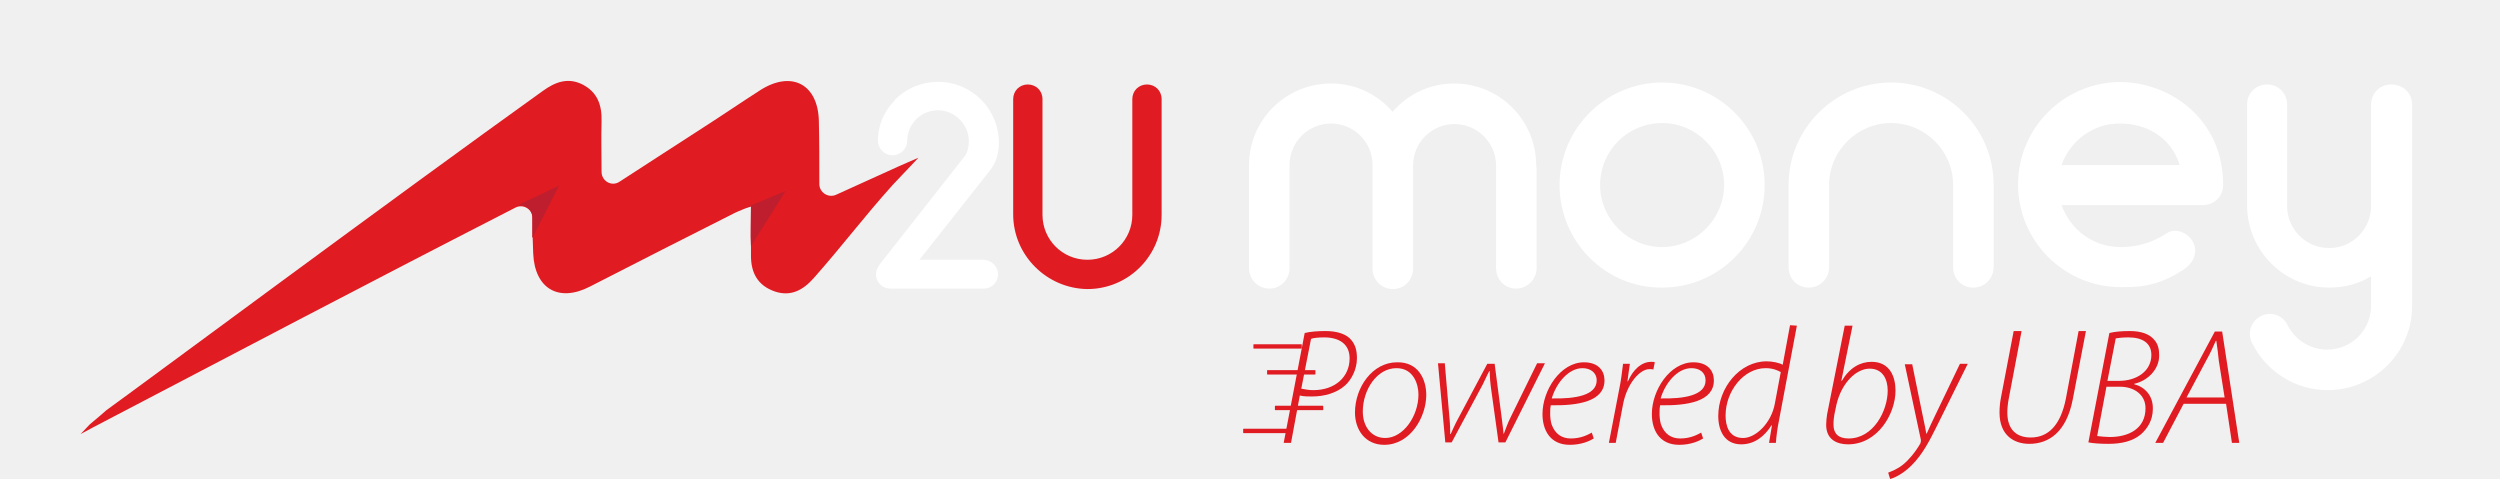
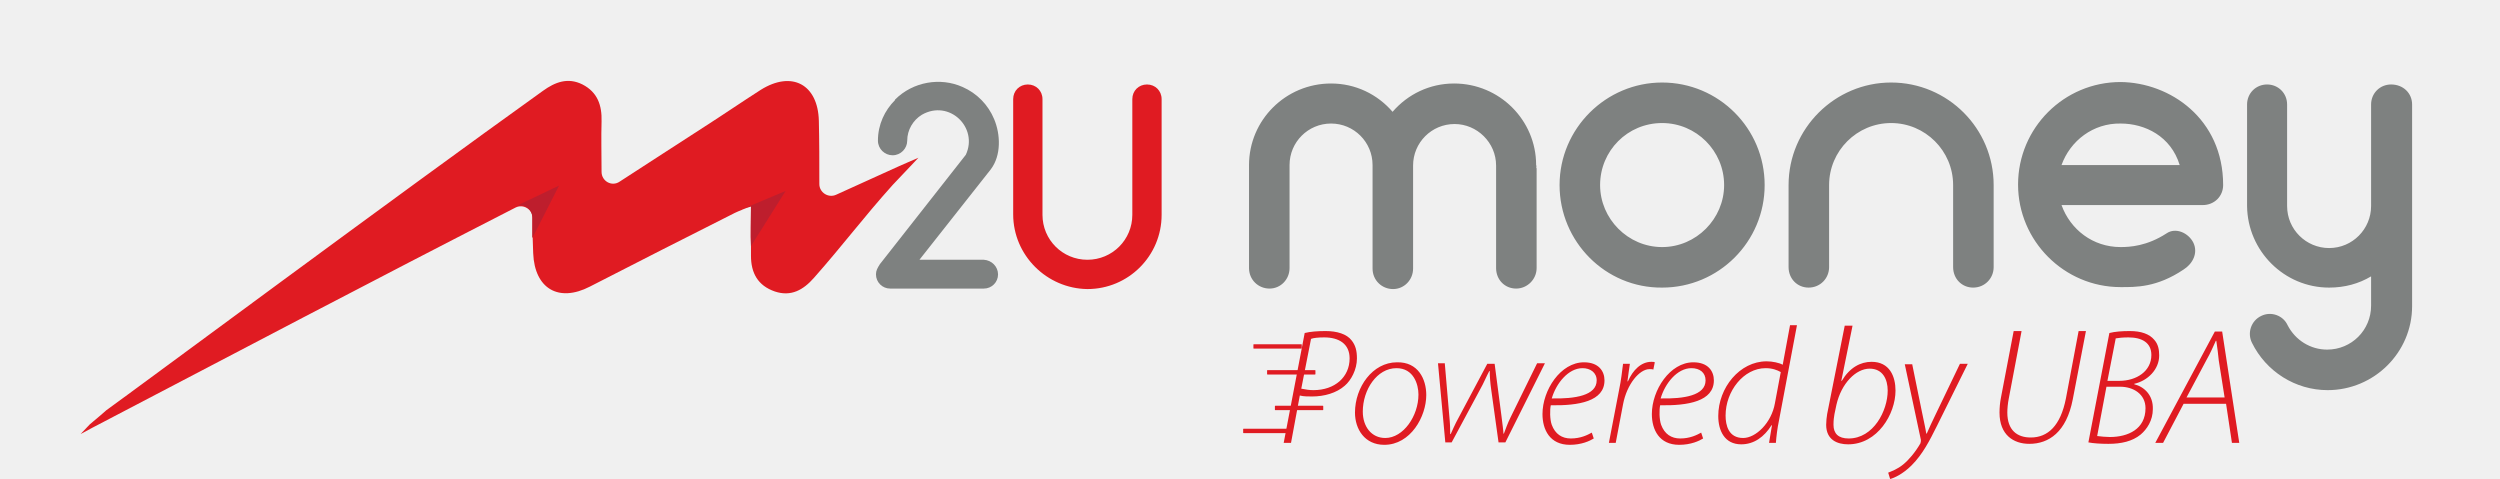
- <svg xmlns="http://www.w3.org/2000/svg" version="1.1" id="Layer_1" x="0px" y="0px" viewBox="0 0 512 98" style="enable-background:new 0 0 512 98;" xml:space="preserve">
-   <style type="text/css">
- 	.st0{fill:none;}
- 	.st1{fill:#E01B22;}
- 	.st2{fill:#FFFFFF;}
- 	.st3{fill:#BE1E2D;}
- </style>
-   <rect class="st0" width="512" height="98" />
+ <svg xmlns="http://www.w3.org/2000/svg" version="1.1" id="Layer_1" x="0" y="0" viewBox="0 0 512 98" xml:space="preserve">
+   <style>.st1{fill:#e01b22}.st2{fill:#7e8180}.st3{fill:#be1e2d}</style>
+   <path fill="none" d="M0 0h512v98H0z" />
+   <path class="st1" d="M267.2 68.2c1.2-.3 2.7-.4 4.3-.4 2.3 0 4.3.6 5.3 1.9.8 1 1.1 2.1 1.1 3.7 0 2.3-1.2 4.5-2.5 5.6-1.7 1.5-4.2 2.2-6.7 2.2-.9 0-1.7 0-2.5-.2l-1.8 9.7h-1.5l4.3-22.5zm-.7 11.4c1 .2 1.7.3 2.5.3 4.4 0 7.4-2.7 7.4-6.5 0-3-2.2-4.3-5.2-4.3-1.2 0-2.2.1-2.7.3l-2 10.2zM292.1 80.9c0 4.4-3.2 10.2-8.6 10.2-4 0-6-3.2-6-6.6 0-5.2 3.6-10.3 8.6-10.3 4.3-.1 6 3.4 6 6.7zm-13 3.4c0 3.1 1.8 5.4 4.6 5.4 3.7 0 6.8-4.5 6.8-8.9 0-2.1-1-5.4-4.5-5.4-4 0-6.9 4.4-6.9 8.9zM295.9 74.5l.9 10.5c.2 2.1.2 2.8.2 3.9h.1c.3-.6.8-1.9 1.7-3.5l5.8-10.9h1.5l1.4 10.7c.2 1.7.4 3 .4 3.6h.1c.4-1 .7-2 1.4-3.4l5.4-11h1.6l-8.1 16.2h-1.4l-1.5-10.8c-.2-1.4-.3-2.7-.3-3.8h-.1c-.6 1.1-1.1 2.4-1.9 3.8l-5.8 10.8H296l-1.5-16.2h1.4zM326.4 89.8c-.8.5-2.5 1.3-4.9 1.3-4.1 0-5.6-3.1-5.6-6.3 0-4.9 3.7-10.6 8.5-10.6 3 0 4.2 1.8 4.2 3.7 0 4.3-5.3 5.2-11 5.1-.2.9-.2 2.9.2 4 .7 1.9 2.1 2.8 3.9 2.8 2 0 3.4-.7 4.3-1.2l.4 1.2zm-2.3-14.4c-2.9 0-5.4 3.1-6.3 6.2 4.8.1 9.2-.6 9.2-3.7 0-1.6-1.3-2.5-2.9-2.5zM329.5 90.7l2.1-10.9c.4-1.9.6-3.7.8-5.3h1.4c-.2 1.1-.3 2.3-.5 3.6h.1c1-2.3 2.7-4 4.8-4 .2 0 .6 0 .7.1l-.3 1.5c-.2-.1-.4-.1-.8-.1-2 0-4.6 3-5.4 7.2l-1.5 7.9h-1.4zM348.8 89.8c-.8.5-2.5 1.3-4.9 1.3-4.1 0-5.6-3.1-5.6-6.3 0-4.9 3.7-10.6 8.5-10.6 3 0 4.2 1.8 4.2 3.7 0 4.3-5.3 5.2-11 5.1-.2.9-.2 2.9.2 4 .7 1.9 2.1 2.8 3.9 2.8 2 0 3.4-.7 4.3-1.2l.4 1.2zm-2.4-14.4c-2.9 0-5.4 3.1-6.3 6.2 4.8.1 9.2-.6 9.2-3.7 0-1.6-1.2-2.5-2.9-2.5zM368 66.7l-3.7 19.6c-.3 1.4-.5 3.1-.6 4.4h-1.4l.6-3.6h-.1c-1.5 2.4-3.6 3.9-6.2 3.9-3.4 0-4.7-2.8-4.7-5.8 0-5.8 4.4-11.2 9.9-11.2 1.2 0 2.6.3 3.3.7l1.5-8.1h1.4zm-3.3 9.5c-.7-.4-1.7-.8-3.1-.8-4.5 0-8.2 4.7-8.2 9.7 0 2 .6 4.6 3.6 4.6 2.6 0 5.8-3.1 6.5-7.1l1.2-6.4zM379.4 66.7L377.1 78h.1c1.6-2.7 3.8-3.9 6.1-3.9 3.7 0 4.9 3 4.9 5.9 0 4.8-3.7 11-9.7 11-2.2 0-4.5-.9-4.5-4 0-.7.1-1.6.2-2.2l3.6-18.1h1.6zm-3.7 18.1c-.1.6-.2 1.2-.2 2.2 0 1.8 1 2.8 3.1 2.8 5.1 0 8-5.7 8-9.8 0-2.3-1-4.5-3.7-4.5-2.8 0-5.8 3-6.8 7.4l-.4 1.9zM391.6 74.5l2 9.8c.4 2 .7 3.2.9 4.5h.1c.5-1.1 1-2.3 1.9-4.1l4.9-10.2h1.6l-6.3 12.7c-1.5 3-2.9 5.8-5.2 8.1-1.8 1.8-3.6 2.6-4.4 2.8l-.4-1.3c.7-.3 1.9-.7 3.1-1.7 1.1-.9 2.4-2.4 3.5-4.3.1-.3.1-.5.1-.7l-3.3-15.5h1.5zM414 67.9l-2.6 13.7c-.2 1-.3 2.1-.3 2.9 0 3.6 2 5.1 4.8 5.1 3.5 0 6.1-2.4 7.2-8l2.6-13.8h1.5l-2.7 14c-1.3 6.7-4.9 9.1-8.9 9.1-3.2 0-6.1-1.8-6.1-6.4 0-1 .1-2.1.3-3.1l2.6-13.6h1.6zM432 68.2c1.2-.3 2.6-.4 4.2-.4 2.3 0 4 .6 5 1.8.8.9 1 2 1 3.2 0 2.9-2.4 5.2-5.1 5.8v.1c2 .5 3.9 2.2 3.8 5.1 0 2.3-1.2 4.1-2.5 5.2-1.7 1.4-4 1.9-6.6 1.9-1.6 0-3.1-.1-4.1-.3l4.3-22.4zm-2.5 21.1c.8.1 1.8.2 2.6.2 3.7 0 7.3-1.6 7.3-5.9 0-2.9-2.5-4.4-5.2-4.4h-2.8l-1.9 10.1zm2.1-11.3h2.4c3.6 0 6.6-2 6.6-5.3 0-2.5-1.9-3.6-4.7-3.6-1.1 0-2.1.1-2.6.2l-1.7 8.7zM447.2 82.7l-4.2 8h-1.6l12.2-22.8h1.5l3.5 22.8h-1.5l-1.2-8h-8.7zm8.4-1.3l-1.2-7.6c-.1-1.1-.3-2.7-.5-4h-.1c-.6 1.3-1.1 2.5-1.9 3.9l-4.1 7.7h7.8z" />
+   <path class="st1" d="M266.5 71.4h-9.7c-.1 0-.1-.1-.1-.1v-.7c0-.1.1-.1.1-.1h9.7c.1 0 .1.1.1.1v.7s0 .1-.1.1zM269.3 76.7h-9.7c-.1 0-.1-.1-.1-.1v-.7c0-.1.1-.1.1-.1h9.7c.1 0 .1.1.1.1v.7s0 .1-.1.1zM270.9 84h-9.7c-.1 0-.1-.1-.1-.1v-.7c0-.1.1-.1.1-.1h9.7c.1 0 .1.1.1.1v.7s0 .1-.1.1zM264.4 88.7h-9.7c-.1 0-.1-.1-.1-.1v-.7c0-.1.1-.1.1-.1h9.7c.1 0 .1.1.1.1v.7c0 .1-.1.1-.1.1z" />
  <g>
-     <g>
-       <g>
-         <path class="st1" d="M267.2,68.2c1.2-0.3,2.7-0.4,4.3-0.4c2.3,0,4.3,0.6,5.3,1.9c0.8,1,1.1,2.1,1.1,3.7c0,2.3-1.2,4.5-2.5,5.6     c-1.7,1.5-4.2,2.2-6.7,2.2c-0.9,0-1.7,0-2.5-0.2l-1.8,9.7h-1.5L267.2,68.2z M266.5,79.6c1,0.2,1.7,0.3,2.5,0.3     c4.4,0,7.4-2.7,7.4-6.5c0-3-2.2-4.3-5.2-4.3c-1.2,0-2.2,0.1-2.7,0.3L266.5,79.6z" />
-         <path class="st1" d="M292.1,80.9c0,4.4-3.2,10.2-8.6,10.2c-4,0-6-3.2-6-6.6c0-5.2,3.6-10.3,8.6-10.3     C290.4,74.1,292.1,77.6,292.1,80.9z M279.1,84.3c0,3.1,1.8,5.4,4.6,5.4c3.7,0,6.8-4.5,6.8-8.9c0-2.1-1-5.4-4.5-5.4     C282,75.4,279.1,79.8,279.1,84.3z" />
-         <path class="st1" d="M295.9,74.5l0.9,10.5c0.2,2.1,0.2,2.8,0.2,3.9h0.1c0.3-0.6,0.8-1.9,1.7-3.5l5.8-10.9h1.5l1.4,10.7     c0.2,1.7,0.4,3,0.4,3.6h0.1c0.4-1,0.7-2,1.4-3.4l5.4-11h1.6l-8.1,16.2h-1.4l-1.5-10.8c-0.2-1.4-0.3-2.7-0.3-3.8H305     c-0.6,1.1-1.1,2.4-1.9,3.8l-5.8,10.8H296l-1.5-16.2h1.4V74.5z" />
-         <path class="st1" d="M326.4,89.8c-0.8,0.5-2.5,1.3-4.9,1.3c-4.1,0-5.6-3.1-5.6-6.3c0-4.9,3.7-10.6,8.5-10.6c3,0,4.2,1.8,4.2,3.7     c0,4.3-5.3,5.2-11,5.1c-0.2,0.9-0.2,2.9,0.2,4c0.7,1.9,2.1,2.8,3.9,2.8c2,0,3.4-0.7,4.3-1.2L326.4,89.8z M324.1,75.4     c-2.9,0-5.4,3.1-6.3,6.2c4.8,0.1,9.2-0.6,9.2-3.7C327,76.3,325.7,75.4,324.1,75.4z" />
-         <path class="st1" d="M329.5,90.7l2.1-10.9c0.4-1.9,0.6-3.7,0.8-5.3h1.4c-0.2,1.1-0.3,2.3-0.5,3.6h0.1c1-2.3,2.7-4,4.8-4     c0.2,0,0.6,0,0.7,0.1l-0.3,1.5c-0.2-0.1-0.4-0.1-0.8-0.1c-2,0-4.6,3-5.4,7.2l-1.5,7.9C330.9,90.7,329.5,90.7,329.5,90.7z" />
-         <path class="st1" d="M348.8,89.8c-0.8,0.5-2.5,1.3-4.9,1.3c-4.1,0-5.6-3.1-5.6-6.3c0-4.9,3.7-10.6,8.5-10.6c3,0,4.2,1.8,4.2,3.7     c0,4.3-5.3,5.2-11,5.1c-0.2,0.9-0.2,2.9,0.2,4c0.7,1.9,2.1,2.8,3.9,2.8c2,0,3.4-0.7,4.3-1.2L348.8,89.8z M346.4,75.4     c-2.9,0-5.4,3.1-6.3,6.2c4.8,0.1,9.2-0.6,9.2-3.7C349.3,76.3,348.1,75.4,346.4,75.4z" />
-         <path class="st1" d="M368,66.7l-3.7,19.6c-0.3,1.4-0.5,3.1-0.6,4.4h-1.4l0.6-3.6h-0.1c-1.5,2.4-3.6,3.9-6.2,3.9     c-3.4,0-4.7-2.8-4.7-5.8c0-5.8,4.4-11.2,9.9-11.2c1.2,0,2.6,0.3,3.3,0.7l1.5-8.1L368,66.7L368,66.7z M364.7,76.2     c-0.7-0.4-1.7-0.8-3.1-0.8c-4.5,0-8.2,4.7-8.2,9.7c0,2,0.6,4.6,3.6,4.6c2.6,0,5.8-3.1,6.5-7.1L364.7,76.2z" />
-         <path class="st1" d="M379.4,66.7L377.1,78h0.1c1.6-2.7,3.8-3.9,6.1-3.9c3.7,0,4.9,3,4.9,5.9c0,4.8-3.7,11-9.7,11     c-2.2,0-4.5-0.9-4.5-4c0-0.7,0.1-1.6,0.2-2.2l3.6-18.1C377.8,66.7,379.4,66.7,379.4,66.7z M375.7,84.8c-0.1,0.6-0.2,1.2-0.2,2.2     c0,1.8,1,2.8,3.1,2.8c5.1,0,8-5.7,8-9.8c0-2.3-1-4.5-3.7-4.5c-2.8,0-5.8,3-6.8,7.4L375.7,84.8z" />
-         <path class="st1" d="M391.6,74.5l2,9.8c0.4,2,0.7,3.2,0.9,4.5h0.1c0.5-1.1,1-2.3,1.9-4.1l4.9-10.2h1.6l-6.3,12.7     c-1.5,3-2.9,5.8-5.2,8.1c-1.8,1.8-3.6,2.6-4.4,2.8l-0.4-1.3c0.7-0.3,1.9-0.7,3.1-1.7c1.1-0.9,2.4-2.4,3.5-4.3     c0.1-0.3,0.1-0.5,0.1-0.7l-3.3-15.5h1.5V74.5z" />
-         <path class="st1" d="M414,67.9l-2.6,13.7c-0.2,1-0.3,2.1-0.3,2.9c0,3.6,2,5.1,4.8,5.1c3.5,0,6.1-2.4,7.2-8l2.6-13.8h1.5l-2.7,14     c-1.3,6.7-4.9,9.1-8.9,9.1c-3.2,0-6.1-1.8-6.1-6.4c0-1,0.1-2.1,0.3-3.1l2.6-13.6h1.6V67.9z" />
-         <path class="st1" d="M432,68.2c1.2-0.3,2.6-0.4,4.2-0.4c2.3,0,4,0.6,5,1.8c0.8,0.9,1,2,1,3.2c0,2.9-2.4,5.2-5.1,5.8v0.1     c2,0.5,3.9,2.2,3.8,5.1c0,2.3-1.2,4.1-2.5,5.2c-1.7,1.4-4,1.9-6.6,1.9c-1.6,0-3.1-0.1-4.1-0.3L432,68.2z M429.5,89.3     c0.8,0.1,1.8,0.2,2.6,0.2c3.7,0,7.3-1.6,7.3-5.9c0-2.9-2.5-4.4-5.2-4.4h-2.8L429.5,89.3z M431.6,78h2.4c3.6,0,6.6-2,6.6-5.3     c0-2.5-1.9-3.6-4.7-3.6c-1.1,0-2.1,0.1-2.6,0.2L431.6,78z" />
-         <path class="st1" d="M447.2,82.7l-4.2,8h-1.6l12.2-22.8h1.5l3.5,22.8h-1.5l-1.2-8H447.2z M455.6,81.4l-1.2-7.6     c-0.1-1.1-0.3-2.7-0.5-4h-0.1c-0.6,1.3-1.1,2.5-1.9,3.9l-4.1,7.7H455.6z" />
-       </g>
-       <path class="st1" d="M266.5,71.4h-9.7c-0.1,0-0.1-0.1-0.1-0.1v-0.7c0-0.1,0.1-0.1,0.1-0.1h9.7c0.1,0,0.1,0.1,0.1,0.1v0.7    C266.6,71.3,266.6,71.4,266.5,71.4z" />
-       <path class="st1" d="M269.3,76.7h-9.7c-0.1,0-0.1-0.1-0.1-0.1v-0.7c0-0.1,0.1-0.1,0.1-0.1h9.7c0.1,0,0.1,0.1,0.1,0.1v0.7    C269.4,76.6,269.4,76.7,269.3,76.7z" />
-       <path class="st1" d="M270.9,84h-9.7c-0.1,0-0.1-0.1-0.1-0.1v-0.7c0-0.1,0.1-0.1,0.1-0.1h9.7c0.1,0,0.1,0.1,0.1,0.1v0.7    C271,83.9,271,84,270.9,84z" />
-       <path class="st1" d="M264.4,88.7h-9.7c-0.1,0-0.1-0.1-0.1-0.1v-0.7c0-0.1,0.1-0.1,0.1-0.1h9.7c0.1,0,0.1,0.1,0.1,0.1v0.7    C264.5,88.7,264.4,88.7,264.4,88.7z" />
-     </g>
-     <g>
-       <path class="st2" d="M204.4,56.2c0,1.6-1.3,2.9-2.9,2.9h-19.2c-1.6,0-2.9-1.3-2.9-2.9c0-0.8,0.3-1.3,0.8-2.1l17.6-22.4    c2.6-5.6-3.4-11.4-9-8.2c-1.8,1.1-3,3.1-3,5.3c0,1.6-1.3,3-3,3c-1.6,0-3-1.3-3-3c0-3.3,1.4-6.2,3.5-8.3v-0.1    c3.7-3.7,9.3-4.6,13.8-2.6c3,1.3,5.3,3.7,6.5,6.6c1.3,3.1,1.5,7.4-0.7,10.3l-14.6,18.5h13.2C203.1,53.3,204.4,54.6,204.4,56.2z" />
-       <path class="st1" d="M207.5,43.9V20.3c0-1.7,1.3-3,3-3s3,1.3,3,3V44c0,5.1,4.1,9.2,9.2,9.2c5.1,0,9.2-4.1,9.2-9.2V20.3    c0-1.7,1.3-3,3-3s3,1.3,3,3V44c0,8.4-6.8,15.2-15.2,15.2C214.4,59.1,207.5,52.3,207.5,43.9z" />
-     </g>
-     <path class="st1" d="M188.1,32.3l-1.7,1.8l-3.6,3.8c-6.1,6.8-10,12.1-16.1,19c-2.2,2.5-4.7,3.9-8,2.8c-3.5-1.2-4.9-3.8-4.9-7.3   c0-0.6,0-1.3,0-1.9c-0.1-2.5,0-5.2,0-8.2c-0.7,0.2-1.2,0.4-1.7,0.6l-0.2,0.1c-0.5,0.2-1,0.4-1.4,0.6c-9.9,5-19.8,10-29.7,15.1   c-6.4,3.3-11.3,0.4-11.6-6.8c0-1-0.1-1.9-0.1-2.9l0,0c0-1.4,0-2.8,0-4.3c0-1.8-1.9-3-3.5-2.2c-29.3,15-57.8,30-86.3,44.9   c-0.1,0-0.1,0.1-0.2,0.1l-2.6,1.4l1.9-2l1.9-1.6l1.5-1.3c6-4.3,60.2-44.5,89.4-65.4c2.5-1.8,5.1-2.8,8.1-1.3c3.1,1.6,4,4.3,3.9,7.6   s0,6.6,0,10.3c0,1.9,2.1,3.1,3.7,2c6.1-4,11.8-7.6,17.3-11.2c3.9-2.5,7.7-5.1,11.6-7.6c6.4-4,11.7-1.1,11.9,6.3   c0.1,4.2,0.1,8.3,0.1,13c0,1.7,1.8,2.9,3.4,2.2l13-5.9l1.6-0.7L188.1,32.3z" />
-     <path class="st3" d="M109,48.8c0-1.4,0-2.8,0-4.3c0-1.8-1.9-3-3.5-2.2l9-4.3L109,48.8z" />
-     <path class="st3" d="M160.9,39.1l-7.1,11.3c-0.1-2.5,0-5.2,0-8.2c-0.7,0.2-1.2,0.4-1.7,0.6L160.9,39.1z" />
-     <g>
-       <path class="st2" d="M314.6,34.2c0.1,0.2,0.1,0.3,0.1,0.4v20.3c0,2.3-1.9,4.2-4.2,4.2c-2.3,0-4.1-1.8-4.1-4.2V34.6    c0-0.2,0-0.3,0-0.4c0-0.1,0-0.2,0-0.3c0-4.7-3.9-8.5-8.5-8.5c-4.7,0-8.5,3.8-8.5,8.5V55c0,2.3-1.8,4.2-4.1,4.2    c-2.3,0-4.2-1.8-4.2-4.2V33.8c0-4.7-3.8-8.5-8.5-8.5s-8.5,3.8-8.5,8.5v21.1c0,2.3-1.8,4.2-4.1,4.2c-2.3,0-4.2-1.8-4.2-4.2V33.8    c0-9.2,7.5-16.7,16.8-16.7c5,0,9.5,2.2,12.6,5.8c3.1-3.6,7.6-5.8,12.6-5.8c9.3,0,16.8,7.5,16.8,16.7    C314.7,34,314.7,34.1,314.6,34.2z" />
-       <path class="st2" d="M319.4,37.9c0-11.6,9.5-21,21-21c11.6,0,21,9.4,21,21s-9.4,21-21,21C328.8,59,319.4,49.5,319.4,37.9z     M327.7,37.9c0,6.9,5.7,12.7,12.7,12.7s12.7-5.8,12.7-12.7c0-7-5.7-12.7-12.7-12.7C333.3,25.2,327.7,30.9,327.7,37.9z" />
-       <path class="st2" d="M408.3,37.9v16.8c0,2.3-1.8,4.2-4.2,4.2c-2.3,0-4.1-1.8-4.1-4.2V37.9c0-7-5.7-12.7-12.7-12.7    s-12.7,5.7-12.7,12.7v16.8c0,2.3-1.8,4.2-4.2,4.2c-2.3,0-4.1-1.8-4.1-4.2V37.9c0-11.6,9.5-21,21-21    C398.9,16.9,408.3,26.3,408.3,37.9z" />
-       <path class="st2" d="M455.3,37.9c0,2.3-1.8,4.1-4.2,4.1h-28.9c1.8,5,6.4,8.6,12.1,8.6c1.9,0,5.4-0.2,9.4-2.8    c1.9-1.3,4.5-0.1,5.5,1.9c1,2.1-0.1,4.3-2,5.5c-5.5,3.7-9.8,3.6-12.9,3.6c-11.6,0-21-9.5-21-21c0-11.6,9.4-21,21-21    C444.4,16.9,455.3,24.3,455.3,37.9z M422.2,33.8h24.2c-1.8-5.9-7.1-8.5-12.1-8.5C428.7,25.2,424,28.8,422.2,33.8z" />
-       <path class="st2" d="M494,21.4v41.3c0,9.5-7.8,17.2-17.3,17.2c-6.6,0-12.6-3.8-15.5-9.7c-1-2-0.2-4.5,1.9-5.5c2-1,4.5-0.1,5.4,1.9    c1.6,3.1,4.7,5,8.1,5c5,0,9-4,9-9v-6c-2.5,1.5-5.4,2.3-8.6,2.3c-9.2,0-16.7-7.5-16.8-16.7c0-0.1,0-0.1,0-0.1V21.4    c0-2.3,1.8-4.1,4.1-4.1s4.1,1.8,4.1,4.1v20.8c0,4.8,3.9,8.6,8.6,8.6c4.8,0,8.6-3.9,8.6-8.6V21.4c0-2.3,1.8-4.1,4.1-4.1    C492.2,17.3,494,19.1,494,21.4z" />
-     </g>
+     <path class="st2" d="M204.4 56.2c0 1.6-1.3 2.9-2.9 2.9h-19.2c-1.6 0-2.9-1.3-2.9-2.9 0-.8.3-1.3.8-2.1l17.6-22.4c2.6-5.6-3.4-11.4-9-8.2-1.8 1.1-3 3.1-3 5.3 0 1.6-1.3 3-3 3-1.6 0-3-1.3-3-3 0-3.3 1.4-6.2 3.5-8.3v-.1c3.7-3.7 9.3-4.6 13.8-2.6 3 1.3 5.3 3.7 6.5 6.6 1.3 3.1 1.5 7.4-.7 10.3l-14.6 18.5h13.2c1.6.1 2.9 1.4 2.9 3z" />
+     <path class="st1" d="M207.5 43.9V20.3c0-1.7 1.3-3 3-3s3 1.3 3 3V44c0 5.1 4.1 9.2 9.2 9.2s9.2-4.1 9.2-9.2V20.3c0-1.7 1.3-3 3-3s3 1.3 3 3V44c0 8.4-6.8 15.2-15.2 15.2-8.3-.1-15.2-6.9-15.2-15.3z" />
+   </g>
+   <path class="st1" d="M188.1 32.3l-1.7 1.8-3.6 3.8c-6.1 6.8-10 12.1-16.1 19-2.2 2.5-4.7 3.9-8 2.8-3.5-1.2-4.9-3.8-4.9-7.3v-1.9c-.1-2.5 0-5.2 0-8.2-.7.2-1.2.4-1.7.6l-.2.1c-.5.2-1 .4-1.4.6-9.9 5-19.8 10-29.7 15.1-6.4 3.3-11.3.4-11.6-6.8 0-1-.1-1.9-.1-2.9v-4.3c0-1.8-1.9-3-3.5-2.2-29.3 15-57.8 30-86.3 44.9-.1 0-.1.1-.2.1l-2.6 1.4 1.9-2 1.9-1.6 1.5-1.3c6-4.3 60.2-44.5 89.4-65.4 2.5-1.8 5.1-2.8 8.1-1.3 3.1 1.6 4 4.3 3.9 7.6-.1 3.3 0 6.6 0 10.3 0 1.9 2.1 3.1 3.7 2 6.1-4 11.8-7.6 17.3-11.2 3.9-2.5 7.7-5.1 11.6-7.6 6.4-4 11.7-1.1 11.9 6.3.1 4.2.1 8.3.1 13 0 1.7 1.8 2.9 3.4 2.2l13-5.9 1.6-.7 2.3-1z" />
+   <path class="st3" d="M109 48.8v-4.3c0-1.8-1.9-3-3.5-2.2l9-4.3-5.5 10.8zM160.9 39.1l-7.1 11.3c-.1-2.5 0-5.2 0-8.2-.7.2-1.2.4-1.7.6l8.8-3.7z" />
+   <g>
+     <path class="st2" d="M314.6 34.2c.1.2.1.3.1.4v20.3c0 2.3-1.9 4.2-4.2 4.2-2.3 0-4.1-1.8-4.1-4.2V34.6v-.4-.3c0-4.7-3.9-8.5-8.5-8.5-4.7 0-8.5 3.8-8.5 8.5V55c0 2.3-1.8 4.2-4.1 4.2s-4.2-1.8-4.2-4.2V33.8c0-4.7-3.8-8.5-8.5-8.5s-8.5 3.8-8.5 8.5v21.1c0 2.3-1.8 4.2-4.1 4.2s-4.2-1.8-4.2-4.2V33.8c0-9.2 7.5-16.7 16.8-16.7 5 0 9.5 2.2 12.6 5.8 3.1-3.6 7.6-5.8 12.6-5.8 9.3 0 16.8 7.5 16.8 16.7.1.2.1.3 0 .4zM319.4 37.9c0-11.6 9.5-21 21-21 11.6 0 21 9.4 21 21s-9.4 21-21 21c-11.6.1-21-9.4-21-21zm8.3 0c0 6.9 5.7 12.7 12.7 12.7 7 0 12.7-5.8 12.7-12.7 0-7-5.7-12.7-12.7-12.7-7.1 0-12.7 5.7-12.7 12.7zM408.3 37.9v16.8c0 2.3-1.8 4.2-4.2 4.2-2.3 0-4.1-1.8-4.1-4.2V37.9c0-7-5.7-12.7-12.7-12.7-7 0-12.7 5.7-12.7 12.7v16.8c0 2.3-1.8 4.2-4.2 4.2-2.3 0-4.1-1.8-4.1-4.2V37.9c0-11.6 9.5-21 21-21 11.6 0 21 9.4 21 21zM455.3 37.9c0 2.3-1.8 4.1-4.2 4.1h-28.9c1.8 5 6.4 8.6 12.1 8.6 1.9 0 5.4-.2 9.4-2.8 1.9-1.3 4.5-.1 5.5 1.9 1 2.1-.1 4.3-2 5.5-5.5 3.7-9.8 3.6-12.9 3.6-11.6 0-21-9.5-21-21 0-11.6 9.4-21 21-21 10.1.1 21 7.5 21 21.1zm-33.1-4.1h24.2c-1.8-5.9-7.1-8.5-12.1-8.5-5.6-.1-10.3 3.5-12.1 8.5zM494 21.4v41.3c0 9.5-7.8 17.2-17.3 17.2-6.6 0-12.6-3.8-15.5-9.7-1-2-.2-4.5 1.9-5.5 2-1 4.5-.1 5.4 1.9 1.6 3.1 4.7 5 8.1 5 5 0 9-4 9-9v-6c-2.5 1.5-5.4 2.3-8.6 2.3-9.2 0-16.7-7.5-16.8-16.7V21.4c0-2.3 1.8-4.1 4.1-4.1s4.1 1.8 4.1 4.1v20.8c0 4.8 3.9 8.6 8.6 8.6 4.8 0 8.6-3.9 8.6-8.6V21.4c0-2.3 1.8-4.1 4.1-4.1 2.5 0 4.3 1.8 4.3 4.1z" />
  </g>
</svg>
